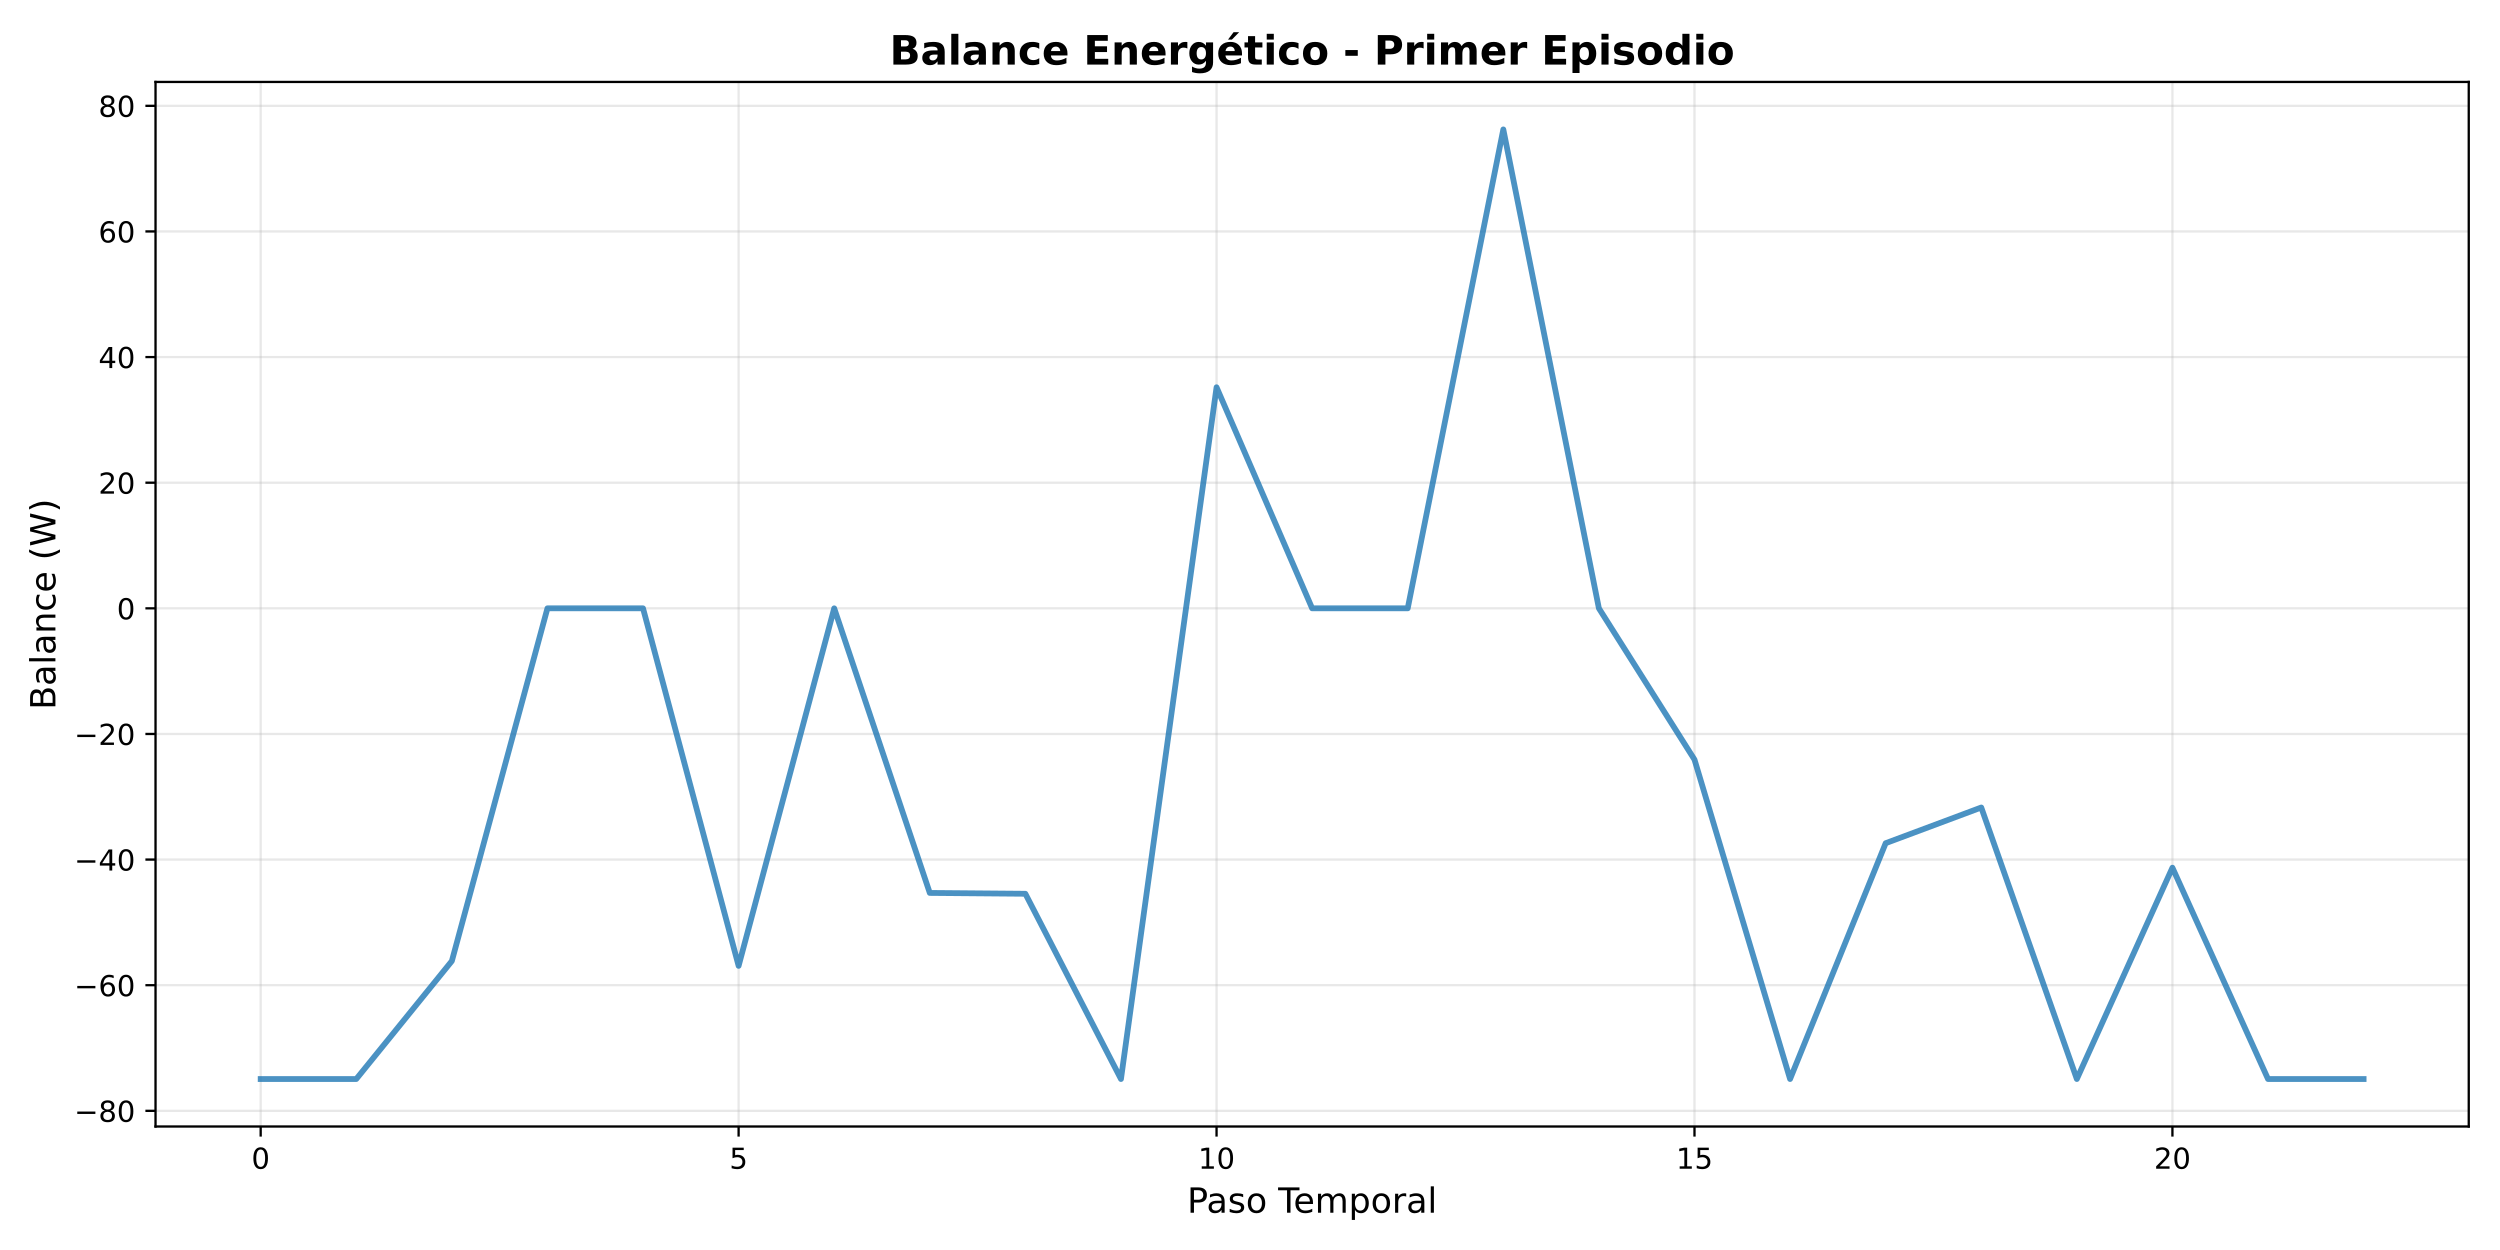
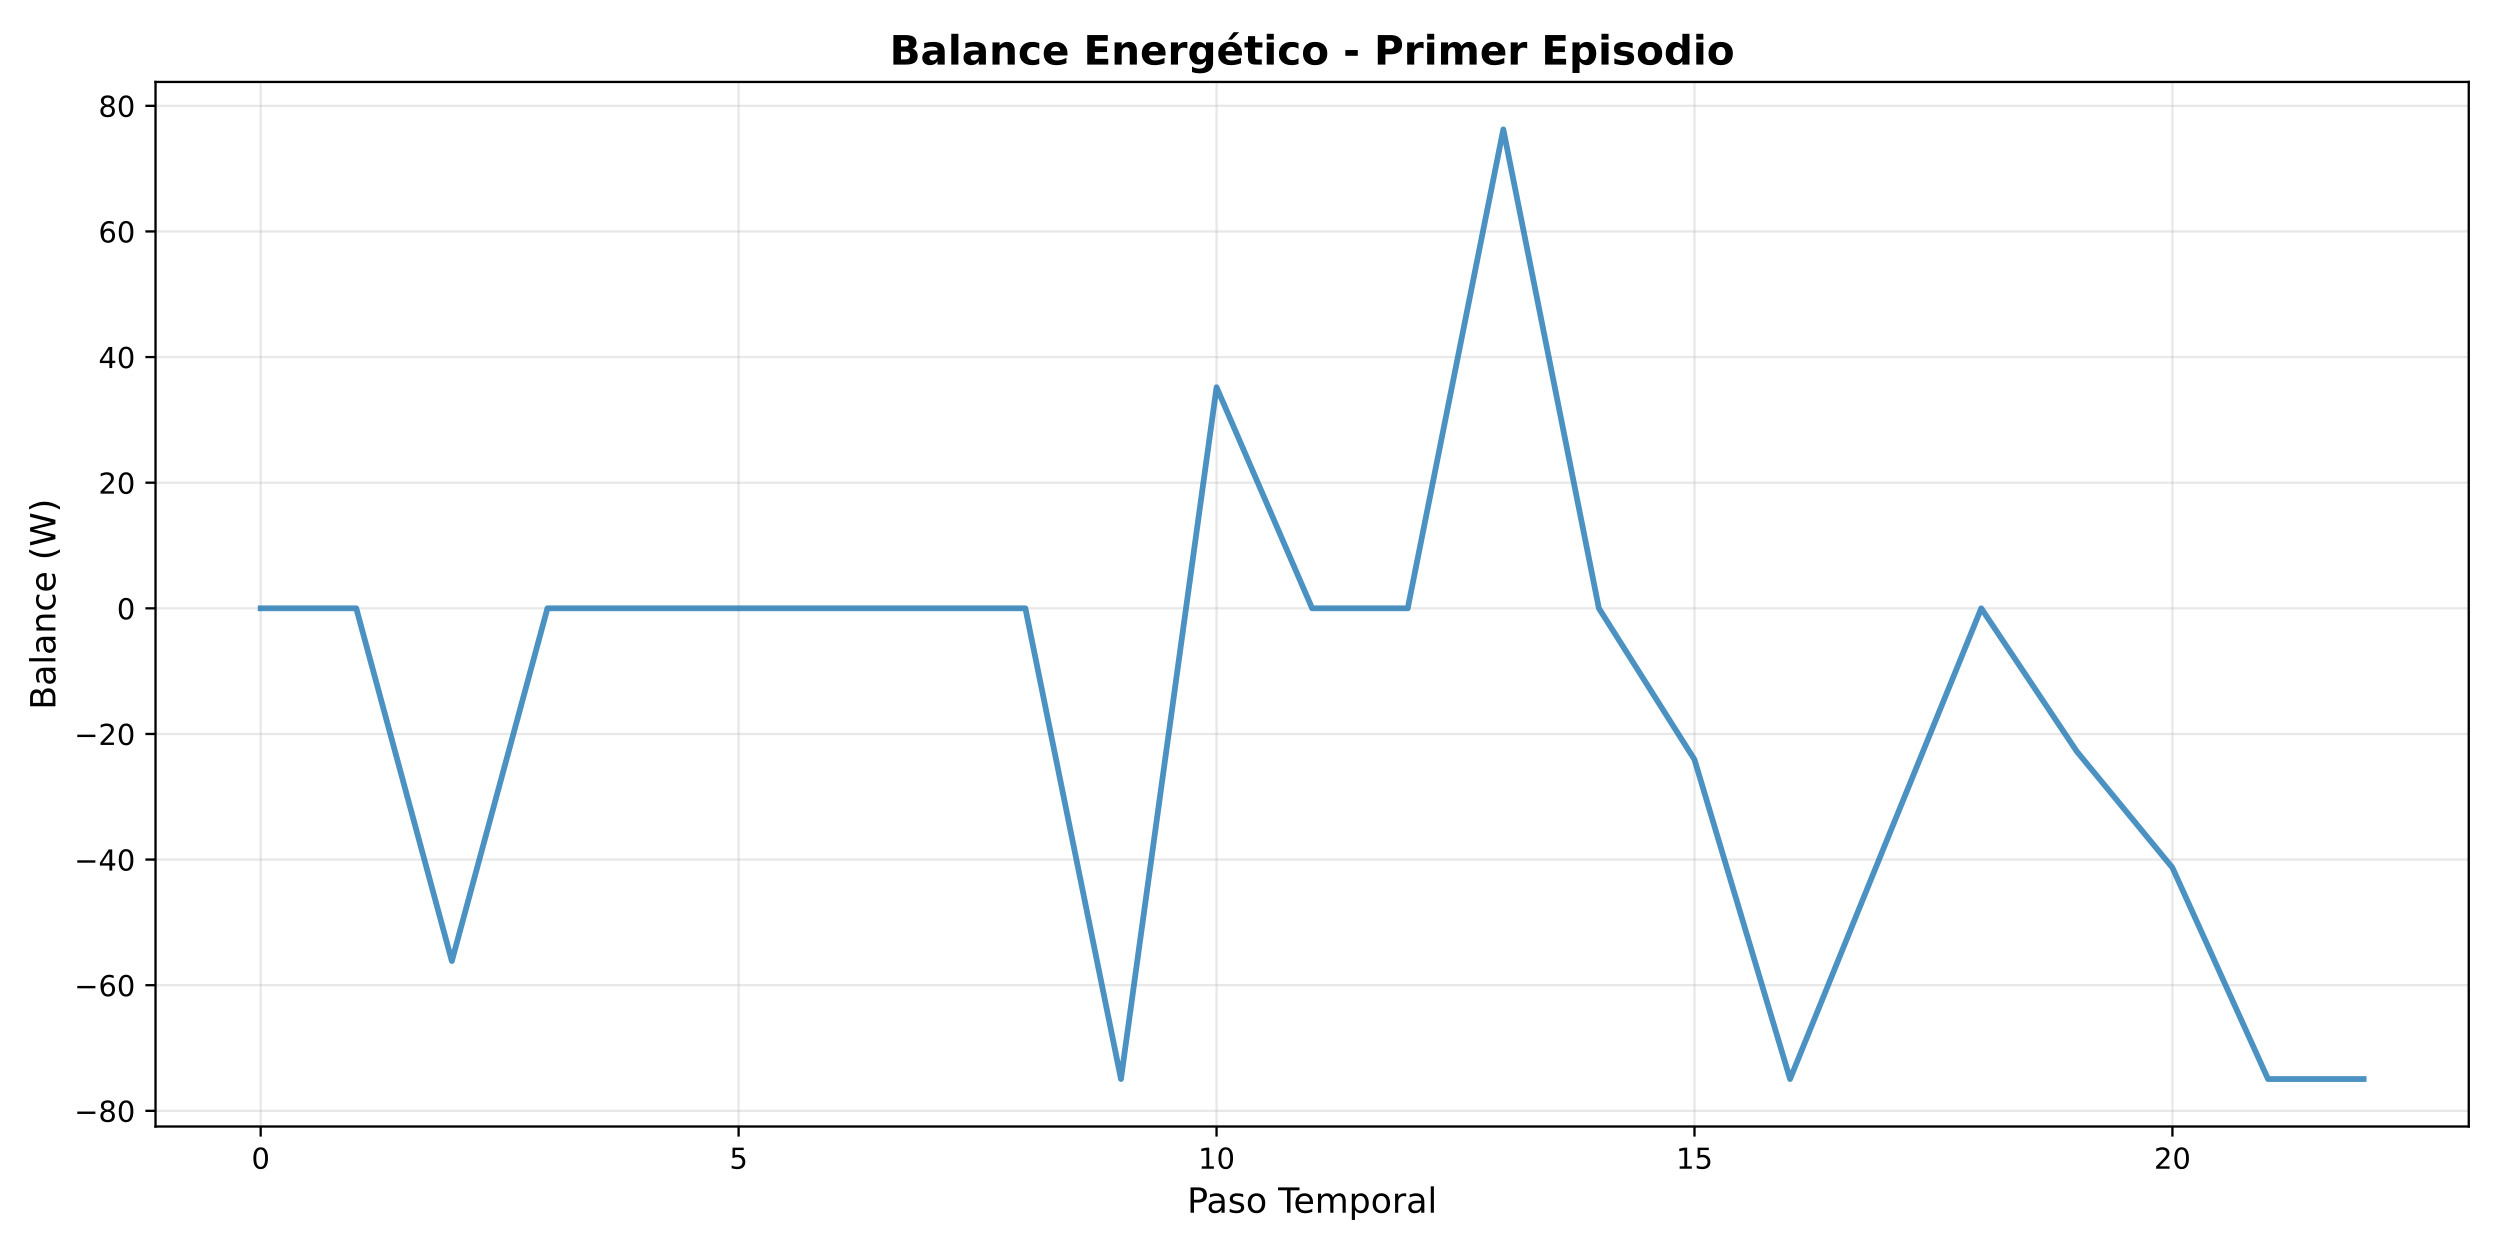
<svg xmlns="http://www.w3.org/2000/svg" xmlns:xlink="http://www.w3.org/1999/xlink" width="864pt" height="432pt" viewBox="0 0 864 432" version="1.1">
  <defs>
    <style type="text/css">*{stroke-linejoin: round; stroke-linecap: butt}</style>
  </defs>
  <g id="figure_1">
    <g id="patch_1">
      <path d="M 0 432  L 864 432  L 864 0  L 0 0  z " style="fill: #ffffff" />
    </g>
    <g id="axes_1">
      <g id="patch_2">
        <path d="M 53.75 389.32  L 853.2 389.32  L 853.2 28.32  L 53.75 28.32  z " style="fill: #ffffff" />
      </g>
      <g id="matplotlib.axis_1">
        <g id="xtick_1">
          <g id="line2d_1">
-             <path d="M 90.089 389.32  L 90.089 28.32  " clip-path="url(#p55f9c4b72f)" style="fill: none; stroke: #b0b0b0; stroke-opacity: 0.3; stroke-width: 0.8; stroke-linecap: square" />
+             <path d="M 90.089 389.32  L 90.089 28.32  " clip-path="url(#p0ba99b3adf)" style="fill: none; stroke: #b0b0b0; stroke-opacity: 0.3; stroke-width: 0.8; stroke-linecap: square" />
          </g>
          <g id="line2d_2">
            <defs>
-               <path id="m724458ecd4" d="M 0 0  L 0 3.5  " style="stroke: #000000; stroke-width: 0.8" />
+               <path id="m940c129111" d="M 0 0  L 0 3.5  " style="stroke: #000000; stroke-width: 0.8" />
            </defs>
            <g>
-               <use xlink:href="#m724458ecd4" x="90.089" y="389.32" style="stroke: #000000; stroke-width: 0.8" />
+               <use xlink:href="#m940c129111" x="90.089" y="389.32" style="stroke: #000000; stroke-width: 0.8" />
            </g>
          </g>
          <g id="text_1">
            <g transform="translate(86.90739 403.9184) scale(0.1 -0.1)">
              <defs>
                <path id="DejaVuSans-30" d="M 2034 4250  Q 1547 4250 1301 3770  Q 1056 3291 1056 2328  Q 1056 1369 1301 889  Q 1547 409 2034 409  Q 2525 409 2770 889  Q 3016 1369 3016 2328  Q 3016 3291 2770 3770  Q 2525 4250 2034 4250  z M 2034 4750  Q 2819 4750 3233 4129  Q 3647 3509 3647 2328  Q 3647 1150 3233 529  Q 2819 -91 2034 -91  Q 1250 -91 836 529  Q 422 1150 422 2328  Q 422 3509 836 4129  Q 1250 4750 2034 4750  z " transform="scale(0.015625)" />
              </defs>
              <use xlink:href="#DejaVuSans-30" />
            </g>
          </g>
        </g>
        <g id="xtick_2">
          <g id="line2d_3">
-             <path d="M 255.264 389.32  L 255.264 28.32  " clip-path="url(#p55f9c4b72f)" style="fill: none; stroke: #b0b0b0; stroke-opacity: 0.3; stroke-width: 0.8; stroke-linecap: square" />
+             <path d="M 255.264 389.32  L 255.264 28.32  " clip-path="url(#p0ba99b3adf)" style="fill: none; stroke: #b0b0b0; stroke-opacity: 0.3; stroke-width: 0.8; stroke-linecap: square" />
          </g>
          <g id="line2d_4">
            <g>
-               <use xlink:href="#m724458ecd4" x="255.264" y="389.32" style="stroke: #000000; stroke-width: 0.8" />
+               <use xlink:href="#m940c129111" x="255.264" y="389.32" style="stroke: #000000; stroke-width: 0.8" />
            </g>
          </g>
          <g id="text_2">
            <g transform="translate(252.083 403.9184) scale(0.1 -0.1)">
              <defs>
                <path id="DejaVuSans-35" d="M 691 4666  L 3169 4666  L 3169 4134  L 1269 4134  L 1269 2991  Q 1406 3038 1543 3061  Q 1681 3084 1819 3084  Q 2600 3084 3056 2656  Q 3513 2228 3513 1497  Q 3513 744 3044 326  Q 2575 -91 1722 -91  Q 1428 -91 1123 -41  Q 819 9 494 109  L 494 744  Q 775 591 1075 516  Q 1375 441 1709 441  Q 2250 441 2565 725  Q 2881 1009 2881 1497  Q 2881 1984 2565 2268  Q 2250 2553 1709 2553  Q 1456 2553 1204 2497  Q 953 2441 691 2322  L 691 4666  z " transform="scale(0.015625)" />
              </defs>
              <use xlink:href="#DejaVuSans-35" />
            </g>
          </g>
        </g>
        <g id="xtick_3">
          <g id="line2d_5">
-             <path d="M 420.44 389.32  L 420.44 28.32  " clip-path="url(#p55f9c4b72f)" style="fill: none; stroke: #b0b0b0; stroke-opacity: 0.3; stroke-width: 0.8; stroke-linecap: square" />
+             <path d="M 420.44 389.32  L 420.44 28.32  " clip-path="url(#p0ba99b3adf)" style="fill: none; stroke: #b0b0b0; stroke-opacity: 0.3; stroke-width: 0.8; stroke-linecap: square" />
          </g>
          <g id="line2d_6">
            <g>
-               <use xlink:href="#m724458ecd4" x="420.44" y="389.32" style="stroke: #000000; stroke-width: 0.8" />
+               <use xlink:href="#m940c129111" x="420.44" y="389.32" style="stroke: #000000; stroke-width: 0.8" />
            </g>
          </g>
          <g id="text_3">
            <g transform="translate(414.0774 403.9184) scale(0.1 -0.1)">
              <defs>
                <path id="DejaVuSans-31" d="M 794 531  L 1825 531  L 1825 4091  L 703 3866  L 703 4441  L 1819 4666  L 2450 4666  L 2450 531  L 3481 531  L 3481 0  L 794 0  L 794 531  z " transform="scale(0.015625)" />
              </defs>
              <use xlink:href="#DejaVuSans-31" />
              <use xlink:href="#DejaVuSans-30" transform="translate(63.62305 0)" />
            </g>
          </g>
        </g>
        <g id="xtick_4">
          <g id="line2d_7">
-             <path d="M 585.615 389.32  L 585.615 28.32  " clip-path="url(#p55f9c4b72f)" style="fill: none; stroke: #b0b0b0; stroke-opacity: 0.3; stroke-width: 0.8; stroke-linecap: square" />
+             <path d="M 585.615 389.32  L 585.615 28.32  " clip-path="url(#p0ba99b3adf)" style="fill: none; stroke: #b0b0b0; stroke-opacity: 0.3; stroke-width: 0.8; stroke-linecap: square" />
          </g>
          <g id="line2d_8">
            <g>
-               <use xlink:href="#m724458ecd4" x="585.615" y="389.32" style="stroke: #000000; stroke-width: 0.8" />
+               <use xlink:href="#m940c129111" x="585.615" y="389.32" style="stroke: #000000; stroke-width: 0.8" />
            </g>
          </g>
          <g id="text_4">
            <g transform="translate(579.253 403.9184) scale(0.1 -0.1)">
              <use xlink:href="#DejaVuSans-31" />
              <use xlink:href="#DejaVuSans-35" transform="translate(63.62305 0)" />
            </g>
          </g>
        </g>
        <g id="xtick_5">
          <g id="line2d_9">
-             <path d="M 750.791 389.32  L 750.791 28.32  " clip-path="url(#p55f9c4b72f)" style="fill: none; stroke: #b0b0b0; stroke-opacity: 0.3; stroke-width: 0.8; stroke-linecap: square" />
+             <path d="M 750.791 389.32  L 750.791 28.32  " clip-path="url(#p0ba99b3adf)" style="fill: none; stroke: #b0b0b0; stroke-opacity: 0.3; stroke-width: 0.8; stroke-linecap: square" />
          </g>
          <g id="line2d_10">
            <g>
-               <use xlink:href="#m724458ecd4" x="750.791" y="389.32" style="stroke: #000000; stroke-width: 0.8" />
+               <use xlink:href="#m940c129111" x="750.791" y="389.32" style="stroke: #000000; stroke-width: 0.8" />
            </g>
          </g>
          <g id="text_5">
            <g transform="translate(744.4286 403.9184) scale(0.1 -0.1)">
              <defs>
                <path id="DejaVuSans-32" d="M 1228 531  L 3431 531  L 3431 0  L 469 0  L 469 531  Q 828 903 1448 1529  Q 2069 2156 2228 2338  Q 2531 2678 2651 2914  Q 2772 3150 2772 3378  Q 2772 3750 2511 3984  Q 2250 4219 1831 4219  Q 1534 4219 1204 4116  Q 875 4013 500 3803  L 500 4441  Q 881 4594 1212 4672  Q 1544 4750 1819 4750  Q 2544 4750 2975 4387  Q 3406 4025 3406 3419  Q 3406 3131 3298 2873  Q 3191 2616 2906 2266  Q 2828 2175 2409 1742  Q 1991 1309 1228 531  z " transform="scale(0.015625)" />
              </defs>
              <use xlink:href="#DejaVuSans-32" />
              <use xlink:href="#DejaVuSans-30" transform="translate(63.62305 0)" />
            </g>
          </g>
        </g>
        <g id="text_6">
          <g transform="translate(410.275 419.1162) scale(0.12 -0.12)">
            <defs>
              <path id="DejaVuSans-50" d="M 1259 4147  L 1259 2394  L 2053 2394  Q 2494 2394 2734 2622  Q 2975 2850 2975 3272  Q 2975 3691 2734 3919  Q 2494 4147 2053 4147  L 1259 4147  z M 628 4666  L 2053 4666  Q 2838 4666 3239 4311  Q 3641 3956 3641 3272  Q 3641 2581 3239 2228  Q 2838 1875 2053 1875  L 1259 1875  L 1259 0  L 628 0  L 628 4666  z " transform="scale(0.015625)" />
              <path id="DejaVuSans-61" d="M 2194 1759  Q 1497 1759 1228 1600  Q 959 1441 959 1056  Q 959 750 1161 570  Q 1363 391 1709 391  Q 2188 391 2477 730  Q 2766 1069 2766 1631  L 2766 1759  L 2194 1759  z M 3341 1997  L 3341 0  L 2766 0  L 2766 531  Q 2569 213 2275 61  Q 1981 -91 1556 -91  Q 1019 -91 701 211  Q 384 513 384 1019  Q 384 1609 779 1909  Q 1175 2209 1959 2209  L 2766 2209  L 2766 2266  Q 2766 2663 2505 2880  Q 2244 3097 1772 3097  Q 1472 3097 1187 3025  Q 903 2953 641 2809  L 641 3341  Q 956 3463 1253 3523  Q 1550 3584 1831 3584  Q 2591 3584 2966 3190  Q 3341 2797 3341 1997  z " transform="scale(0.015625)" />
              <path id="DejaVuSans-73" d="M 2834 3397  L 2834 2853  Q 2591 2978 2328 3040  Q 2066 3103 1784 3103  Q 1356 3103 1142 2972  Q 928 2841 928 2578  Q 928 2378 1081 2264  Q 1234 2150 1697 2047  L 1894 2003  Q 2506 1872 2764 1633  Q 3022 1394 3022 966  Q 3022 478 2636 193  Q 2250 -91 1575 -91  Q 1294 -91 989 -36  Q 684 19 347 128  L 347 722  Q 666 556 975 473  Q 1284 391 1588 391  Q 1994 391 2212 530  Q 2431 669 2431 922  Q 2431 1156 2273 1281  Q 2116 1406 1581 1522  L 1381 1569  Q 847 1681 609 1914  Q 372 2147 372 2553  Q 372 3047 722 3315  Q 1072 3584 1716 3584  Q 2034 3584 2315 3537  Q 2597 3491 2834 3397  z " transform="scale(0.015625)" />
              <path id="DejaVuSans-6f" d="M 1959 3097  Q 1497 3097 1228 2736  Q 959 2375 959 1747  Q 959 1119 1226 758  Q 1494 397 1959 397  Q 2419 397 2687 759  Q 2956 1122 2956 1747  Q 2956 2369 2687 2733  Q 2419 3097 1959 3097  z M 1959 3584  Q 2709 3584 3137 3096  Q 3566 2609 3566 1747  Q 3566 888 3137 398  Q 2709 -91 1959 -91  Q 1206 -91 779 398  Q 353 888 353 1747  Q 353 2609 779 3096  Q 1206 3584 1959 3584  z " transform="scale(0.015625)" />
              <path id="DejaVuSans-20" transform="scale(0.015625)" />
              <path id="DejaVuSans-54" d="M -19 4666  L 3928 4666  L 3928 4134  L 2272 4134  L 2272 0  L 1638 0  L 1638 4134  L -19 4134  L -19 4666  z " transform="scale(0.015625)" />
              <path id="DejaVuSans-65" d="M 3597 1894  L 3597 1613  L 953 1613  Q 991 1019 1311 708  Q 1631 397 2203 397  Q 2534 397 2845 478  Q 3156 559 3463 722  L 3463 178  Q 3153 47 2828 -22  Q 2503 -91 2169 -91  Q 1331 -91 842 396  Q 353 884 353 1716  Q 353 2575 817 3079  Q 1281 3584 2069 3584  Q 2775 3584 3186 3129  Q 3597 2675 3597 1894  z M 3022 2063  Q 3016 2534 2758 2815  Q 2500 3097 2075 3097  Q 1594 3097 1305 2825  Q 1016 2553 972 2059  L 3022 2063  z " transform="scale(0.015625)" />
              <path id="DejaVuSans-6d" d="M 3328 2828  Q 3544 3216 3844 3400  Q 4144 3584 4550 3584  Q 5097 3584 5394 3201  Q 5691 2819 5691 2113  L 5691 0  L 5113 0  L 5113 2094  Q 5113 2597 4934 2840  Q 4756 3084 4391 3084  Q 3944 3084 3684 2787  Q 3425 2491 3425 1978  L 3425 0  L 2847 0  L 2847 2094  Q 2847 2600 2669 2842  Q 2491 3084 2119 3084  Q 1678 3084 1418 2786  Q 1159 2488 1159 1978  L 1159 0  L 581 0  L 581 3500  L 1159 3500  L 1159 2956  Q 1356 3278 1631 3431  Q 1906 3584 2284 3584  Q 2666 3584 2933 3390  Q 3200 3197 3328 2828  z " transform="scale(0.015625)" />
              <path id="DejaVuSans-70" d="M 1159 525  L 1159 -1331  L 581 -1331  L 581 3500  L 1159 3500  L 1159 2969  Q 1341 3281 1617 3432  Q 1894 3584 2278 3584  Q 2916 3584 3314 3078  Q 3713 2572 3713 1747  Q 3713 922 3314 415  Q 2916 -91 2278 -91  Q 1894 -91 1617 61  Q 1341 213 1159 525  z M 3116 1747  Q 3116 2381 2855 2742  Q 2594 3103 2138 3103  Q 1681 3103 1420 2742  Q 1159 2381 1159 1747  Q 1159 1113 1420 752  Q 1681 391 2138 391  Q 2594 391 2855 752  Q 3116 1113 3116 1747  z " transform="scale(0.015625)" />
              <path id="DejaVuSans-72" d="M 2631 2963  Q 2534 3019 2420 3045  Q 2306 3072 2169 3072  Q 1681 3072 1420 2755  Q 1159 2438 1159 1844  L 1159 0  L 581 0  L 581 3500  L 1159 3500  L 1159 2956  Q 1341 3275 1631 3429  Q 1922 3584 2338 3584  Q 2397 3584 2469 3576  Q 2541 3569 2628 3553  L 2631 2963  z " transform="scale(0.015625)" />
              <path id="DejaVuSans-6c" d="M 603 4863  L 1178 4863  L 1178 0  L 603 0  L 603 4863  z " transform="scale(0.015625)" />
            </defs>
            <use xlink:href="#DejaVuSans-50" />
            <use xlink:href="#DejaVuSans-61" transform="translate(55.80273 0)" />
            <use xlink:href="#DejaVuSans-73" transform="translate(117.082 0)" />
            <use xlink:href="#DejaVuSans-6f" transform="translate(169.1816 0)" />
            <use xlink:href="#DejaVuSans-20" transform="translate(230.3633 0)" />
            <use xlink:href="#DejaVuSans-54" transform="translate(262.1504 0)" />
            <use xlink:href="#DejaVuSans-65" transform="translate(306.2344 0)" />
            <use xlink:href="#DejaVuSans-6d" transform="translate(367.7578 0)" />
            <use xlink:href="#DejaVuSans-70" transform="translate(465.1699 0)" />
            <use xlink:href="#DejaVuSans-6f" transform="translate(528.6465 0)" />
            <use xlink:href="#DejaVuSans-72" transform="translate(589.8281 0)" />
            <use xlink:href="#DejaVuSans-61" transform="translate(630.9414 0)" />
            <use xlink:href="#DejaVuSans-6c" transform="translate(692.2207 0)" />
          </g>
        </g>
      </g>
      <g id="matplotlib.axis_2">
        <g id="ytick_1">
          <g id="line2d_11">
-             <path d="M 53.75 383.901  L 853.2 383.901  " clip-path="url(#p55f9c4b72f)" style="fill: none; stroke: #b0b0b0; stroke-opacity: 0.3; stroke-width: 0.8; stroke-linecap: square" />
+             <path d="M 53.75 383.901  L 853.2 383.901  " clip-path="url(#p0ba99b3adf)" style="fill: none; stroke: #b0b0b0; stroke-opacity: 0.3; stroke-width: 0.8; stroke-linecap: square" />
          </g>
          <g id="line2d_12">
            <defs>
-               <path id="m9b3e53ef26" d="M 0 0  L -3.5 0  " style="stroke: #000000; stroke-width: 0.8" />
+               <path id="m046830547f" d="M 0 0  L -3.5 0  " style="stroke: #000000; stroke-width: 0.8" />
            </defs>
            <g>
-               <use xlink:href="#m9b3e53ef26" x="53.75" y="383.901" style="stroke: #000000; stroke-width: 0.8" />
+               <use xlink:href="#m046830547f" x="53.75" y="383.901" style="stroke: #000000; stroke-width: 0.8" />
            </g>
          </g>
          <g id="text_7">
            <g transform="translate(25.64531 387.6999) scale(0.1 -0.1)">
              <defs>
                <path id="DejaVuSans-2212" d="M 678 2272  L 4684 2272  L 4684 1741  L 678 1741  L 678 2272  z " transform="scale(0.015625)" />
                <path id="DejaVuSans-38" d="M 2034 2216  Q 1584 2216 1326 1975  Q 1069 1734 1069 1313  Q 1069 891 1326 650  Q 1584 409 2034 409  Q 2484 409 2743 651  Q 3003 894 3003 1313  Q 3003 1734 2745 1975  Q 2488 2216 2034 2216  z M 1403 2484  Q 997 2584 770 2862  Q 544 3141 544 3541  Q 544 4100 942 4425  Q 1341 4750 2034 4750  Q 2731 4750 3128 4425  Q 3525 4100 3525 3541  Q 3525 3141 3298 2862  Q 3072 2584 2669 2484  Q 3125 2378 3379 2068  Q 3634 1759 3634 1313  Q 3634 634 3220 271  Q 2806 -91 2034 -91  Q 1263 -91 848 271  Q 434 634 434 1313  Q 434 1759 690 2068  Q 947 2378 1403 2484  z M 1172 3481  Q 1172 3119 1398 2916  Q 1625 2713 2034 2713  Q 2441 2713 2670 2916  Q 2900 3119 2900 3481  Q 2900 3844 2670 4047  Q 2441 4250 2034 4250  Q 1625 4250 1398 4047  Q 1172 3844 1172 3481  z " transform="scale(0.015625)" />
              </defs>
              <use xlink:href="#DejaVuSans-2212" />
              <use xlink:href="#DejaVuSans-38" transform="translate(83.78906 0)" />
              <use xlink:href="#DejaVuSans-30" transform="translate(147.4121 0)" />
            </g>
          </g>
        </g>
        <g id="ytick_2">
          <g id="line2d_13">
-             <path d="M 53.75 340.485  L 853.2 340.485  " clip-path="url(#p55f9c4b72f)" style="fill: none; stroke: #b0b0b0; stroke-opacity: 0.3; stroke-width: 0.8; stroke-linecap: square" />
+             <path d="M 53.75 340.485  L 853.2 340.485  " clip-path="url(#p0ba99b3adf)" style="fill: none; stroke: #b0b0b0; stroke-opacity: 0.3; stroke-width: 0.8; stroke-linecap: square" />
          </g>
          <g id="line2d_14">
            <g>
-               <use xlink:href="#m9b3e53ef26" x="53.75" y="340.485" style="stroke: #000000; stroke-width: 0.8" />
+               <use xlink:href="#m046830547f" x="53.75" y="340.485" style="stroke: #000000; stroke-width: 0.8" />
            </g>
          </g>
          <g id="text_8">
            <g transform="translate(25.64531 344.284) scale(0.1 -0.1)">
              <defs>
                <path id="DejaVuSans-36" d="M 2113 2584  Q 1688 2584 1439 2293  Q 1191 2003 1191 1497  Q 1191 994 1439 701  Q 1688 409 2113 409  Q 2538 409 2786 701  Q 3034 994 3034 1497  Q 3034 2003 2786 2293  Q 2538 2584 2113 2584  z M 3366 4563  L 3366 3988  Q 3128 4100 2886 4159  Q 2644 4219 2406 4219  Q 1781 4219 1451 3797  Q 1122 3375 1075 2522  Q 1259 2794 1537 2939  Q 1816 3084 2150 3084  Q 2853 3084 3261 2657  Q 3669 2231 3669 1497  Q 3669 778 3244 343  Q 2819 -91 2113 -91  Q 1303 -91 875 529  Q 447 1150 447 2328  Q 447 3434 972 4092  Q 1497 4750 2381 4750  Q 2619 4750 2861 4703  Q 3103 4656 3366 4563  z " transform="scale(0.015625)" />
              </defs>
              <use xlink:href="#DejaVuSans-2212" />
              <use xlink:href="#DejaVuSans-36" transform="translate(83.78906 0)" />
              <use xlink:href="#DejaVuSans-30" transform="translate(147.4121 0)" />
            </g>
          </g>
        </g>
        <g id="ytick_3">
          <g id="line2d_15">
-             <path d="M 53.75 297.069  L 853.2 297.069  " clip-path="url(#p55f9c4b72f)" style="fill: none; stroke: #b0b0b0; stroke-opacity: 0.3; stroke-width: 0.8; stroke-linecap: square" />
+             <path d="M 53.75 297.069  L 853.2 297.069  " clip-path="url(#p0ba99b3adf)" style="fill: none; stroke: #b0b0b0; stroke-opacity: 0.3; stroke-width: 0.8; stroke-linecap: square" />
          </g>
          <g id="line2d_16">
            <g>
-               <use xlink:href="#m9b3e53ef26" x="53.75" y="297.069" style="stroke: #000000; stroke-width: 0.8" />
+               <use xlink:href="#m046830547f" x="53.75" y="297.069" style="stroke: #000000; stroke-width: 0.8" />
            </g>
          </g>
          <g id="text_9">
            <g transform="translate(25.64531 300.8681) scale(0.1 -0.1)">
              <defs>
                <path id="DejaVuSans-34" d="M 2419 4116  L 825 1625  L 2419 1625  L 2419 4116  z M 2253 4666  L 3047 4666  L 3047 1625  L 3713 1625  L 3713 1100  L 3047 1100  L 3047 0  L 2419 0  L 2419 1100  L 313 1100  L 313 1709  L 2253 4666  z " transform="scale(0.015625)" />
              </defs>
              <use xlink:href="#DejaVuSans-2212" />
              <use xlink:href="#DejaVuSans-34" transform="translate(83.78906 0)" />
              <use xlink:href="#DejaVuSans-30" transform="translate(147.4121 0)" />
            </g>
          </g>
        </g>
        <g id="ytick_4">
          <g id="line2d_17">
-             <path d="M 53.75 253.653  L 853.2 253.653  " clip-path="url(#p55f9c4b72f)" style="fill: none; stroke: #b0b0b0; stroke-opacity: 0.3; stroke-width: 0.8; stroke-linecap: square" />
+             <path d="M 53.75 253.653  L 853.2 253.653  " clip-path="url(#p0ba99b3adf)" style="fill: none; stroke: #b0b0b0; stroke-opacity: 0.3; stroke-width: 0.8; stroke-linecap: square" />
          </g>
          <g id="line2d_18">
            <g>
-               <use xlink:href="#m9b3e53ef26" x="53.75" y="253.653" style="stroke: #000000; stroke-width: 0.8" />
+               <use xlink:href="#m046830547f" x="53.75" y="253.653" style="stroke: #000000; stroke-width: 0.8" />
            </g>
          </g>
          <g id="text_10">
            <g transform="translate(25.64531 257.4523) scale(0.1 -0.1)">
              <use xlink:href="#DejaVuSans-2212" />
              <use xlink:href="#DejaVuSans-32" transform="translate(83.78906 0)" />
              <use xlink:href="#DejaVuSans-30" transform="translate(147.4121 0)" />
            </g>
          </g>
        </g>
        <g id="ytick_5">
          <g id="line2d_19">
-             <path d="M 53.75 210.237  L 853.2 210.237  " clip-path="url(#p55f9c4b72f)" style="fill: none; stroke: #b0b0b0; stroke-opacity: 0.3; stroke-width: 0.8; stroke-linecap: square" />
+             <path d="M 53.75 210.237  L 853.2 210.237  " clip-path="url(#p0ba99b3adf)" style="fill: none; stroke: #b0b0b0; stroke-opacity: 0.3; stroke-width: 0.8; stroke-linecap: square" />
          </g>
          <g id="line2d_20">
            <g>
-               <use xlink:href="#m9b3e53ef26" x="53.75" y="210.237" style="stroke: #000000; stroke-width: 0.8" />
+               <use xlink:href="#m046830547f" x="53.75" y="210.237" style="stroke: #000000; stroke-width: 0.8" />
            </g>
          </g>
          <g id="text_11">
            <g transform="translate(40.3875 214.0364) scale(0.1 -0.1)">
              <use xlink:href="#DejaVuSans-30" />
            </g>
          </g>
        </g>
        <g id="ytick_6">
          <g id="line2d_21">
-             <path d="M 53.75 166.821  L 853.2 166.821  " clip-path="url(#p55f9c4b72f)" style="fill: none; stroke: #b0b0b0; stroke-opacity: 0.3; stroke-width: 0.8; stroke-linecap: square" />
+             <path d="M 53.75 166.821  L 853.2 166.821  " clip-path="url(#p0ba99b3adf)" style="fill: none; stroke: #b0b0b0; stroke-opacity: 0.3; stroke-width: 0.8; stroke-linecap: square" />
          </g>
          <g id="line2d_22">
            <g>
-               <use xlink:href="#m9b3e53ef26" x="53.75" y="166.821" style="stroke: #000000; stroke-width: 0.8" />
+               <use xlink:href="#m046830547f" x="53.75" y="166.821" style="stroke: #000000; stroke-width: 0.8" />
            </g>
          </g>
          <g id="text_12">
            <g transform="translate(34.025 170.6205) scale(0.1 -0.1)">
              <use xlink:href="#DejaVuSans-32" />
              <use xlink:href="#DejaVuSans-30" transform="translate(63.62305 0)" />
            </g>
          </g>
        </g>
        <g id="ytick_7">
          <g id="line2d_23">
-             <path d="M 53.75 123.405  L 853.2 123.405  " clip-path="url(#p55f9c4b72f)" style="fill: none; stroke: #b0b0b0; stroke-opacity: 0.3; stroke-width: 0.8; stroke-linecap: square" />
+             <path d="M 53.75 123.405  L 853.2 123.405  " clip-path="url(#p0ba99b3adf)" style="fill: none; stroke: #b0b0b0; stroke-opacity: 0.3; stroke-width: 0.8; stroke-linecap: square" />
          </g>
          <g id="line2d_24">
            <g>
-               <use xlink:href="#m9b3e53ef26" x="53.75" y="123.405" style="stroke: #000000; stroke-width: 0.8" />
+               <use xlink:href="#m046830547f" x="53.75" y="123.405" style="stroke: #000000; stroke-width: 0.8" />
            </g>
          </g>
          <g id="text_13">
            <g transform="translate(34.025 127.2047) scale(0.1 -0.1)">
              <use xlink:href="#DejaVuSans-34" />
              <use xlink:href="#DejaVuSans-30" transform="translate(63.62305 0)" />
            </g>
          </g>
        </g>
        <g id="ytick_8">
          <g id="line2d_25">
-             <path d="M 53.75 79.99  L 853.2 79.99  " clip-path="url(#p55f9c4b72f)" style="fill: none; stroke: #b0b0b0; stroke-opacity: 0.3; stroke-width: 0.8; stroke-linecap: square" />
+             <path d="M 53.75 79.99  L 853.2 79.99  " clip-path="url(#p0ba99b3adf)" style="fill: none; stroke: #b0b0b0; stroke-opacity: 0.3; stroke-width: 0.8; stroke-linecap: square" />
          </g>
          <g id="line2d_26">
            <g>
-               <use xlink:href="#m9b3e53ef26" x="53.75" y="79.99" style="stroke: #000000; stroke-width: 0.8" />
+               <use xlink:href="#m046830547f" x="53.75" y="79.99" style="stroke: #000000; stroke-width: 0.8" />
            </g>
          </g>
          <g id="text_14">
            <g transform="translate(34.025 83.78878) scale(0.1 -0.1)">
              <use xlink:href="#DejaVuSans-36" />
              <use xlink:href="#DejaVuSans-30" transform="translate(63.62305 0)" />
            </g>
          </g>
        </g>
        <g id="ytick_9">
          <g id="line2d_27">
-             <path d="M 53.75 36.574  L 853.2 36.574  " clip-path="url(#p55f9c4b72f)" style="fill: none; stroke: #b0b0b0; stroke-opacity: 0.3; stroke-width: 0.8; stroke-linecap: square" />
+             <path d="M 53.75 36.574  L 853.2 36.574  " clip-path="url(#p0ba99b3adf)" style="fill: none; stroke: #b0b0b0; stroke-opacity: 0.3; stroke-width: 0.8; stroke-linecap: square" />
          </g>
          <g id="line2d_28">
            <g>
-               <use xlink:href="#m9b3e53ef26" x="53.75" y="36.574" style="stroke: #000000; stroke-width: 0.8" />
+               <use xlink:href="#m046830547f" x="53.75" y="36.574" style="stroke: #000000; stroke-width: 0.8" />
            </g>
          </g>
          <g id="text_15">
            <g transform="translate(34.025 40.37291) scale(0.1 -0.1)">
              <use xlink:href="#DejaVuSans-38" />
              <use xlink:href="#DejaVuSans-30" transform="translate(63.62305 0)" />
            </g>
          </g>
        </g>
        <g id="text_16">
          <g transform="translate(19.14969 245.2719) rotate(-90) scale(0.12 -0.12)">
            <defs>
              <path id="DejaVuSans-42" d="M 1259 2228  L 1259 519  L 2272 519  Q 2781 519 3026 730  Q 3272 941 3272 1375  Q 3272 1813 3026 2020  Q 2781 2228 2272 2228  L 1259 2228  z M 1259 4147  L 1259 2741  L 2194 2741  Q 2656 2741 2882 2914  Q 3109 3088 3109 3444  Q 3109 3797 2882 3972  Q 2656 4147 2194 4147  L 1259 4147  z M 628 4666  L 2241 4666  Q 2963 4666 3353 4366  Q 3744 4066 3744 3513  Q 3744 3084 3544 2831  Q 3344 2578 2956 2516  Q 3422 2416 3680 2098  Q 3938 1781 3938 1306  Q 3938 681 3513 340  Q 3088 0 2303 0  L 628 0  L 628 4666  z " transform="scale(0.015625)" />
              <path id="DejaVuSans-6e" d="M 3513 2113  L 3513 0  L 2938 0  L 2938 2094  Q 2938 2591 2744 2837  Q 2550 3084 2163 3084  Q 1697 3084 1428 2787  Q 1159 2491 1159 1978  L 1159 0  L 581 0  L 581 3500  L 1159 3500  L 1159 2956  Q 1366 3272 1645 3428  Q 1925 3584 2291 3584  Q 2894 3584 3203 3211  Q 3513 2838 3513 2113  z " transform="scale(0.015625)" />
              <path id="DejaVuSans-63" d="M 3122 3366  L 3122 2828  Q 2878 2963 2633 3030  Q 2388 3097 2138 3097  Q 1578 3097 1268 2742  Q 959 2388 959 1747  Q 959 1106 1268 751  Q 1578 397 2138 397  Q 2388 397 2633 464  Q 2878 531 3122 666  L 3122 134  Q 2881 22 2623 -34  Q 2366 -91 2075 -91  Q 1284 -91 818 406  Q 353 903 353 1747  Q 353 2603 823 3093  Q 1294 3584 2113 3584  Q 2378 3584 2631 3529  Q 2884 3475 3122 3366  z " transform="scale(0.015625)" />
              <path id="DejaVuSans-28" d="M 1984 4856  Q 1566 4138 1362 3434  Q 1159 2731 1159 2009  Q 1159 1288 1364 580  Q 1569 -128 1984 -844  L 1484 -844  Q 1016 -109 783 600  Q 550 1309 550 2009  Q 550 2706 781 3412  Q 1013 4119 1484 4856  L 1984 4856  z " transform="scale(0.015625)" />
              <path id="DejaVuSans-57" d="M 213 4666  L 850 4666  L 1831 722  L 2809 4666  L 3519 4666  L 4500 722  L 5478 4666  L 6119 4666  L 4947 0  L 4153 0  L 3169 4050  L 2175 0  L 1381 0  L 213 4666  z " transform="scale(0.015625)" />
              <path id="DejaVuSans-29" d="M 513 4856  L 1013 4856  Q 1481 4119 1714 3412  Q 1947 2706 1947 2009  Q 1947 1309 1714 600  Q 1481 -109 1013 -844  L 513 -844  Q 928 -128 1133 580  Q 1338 1288 1338 2009  Q 1338 2731 1133 3434  Q 928 4138 513 4856  z " transform="scale(0.015625)" />
            </defs>
            <use xlink:href="#DejaVuSans-42" />
            <use xlink:href="#DejaVuSans-61" transform="translate(68.60352 0)" />
            <use xlink:href="#DejaVuSans-6c" transform="translate(129.8828 0)" />
            <use xlink:href="#DejaVuSans-61" transform="translate(157.666 0)" />
            <use xlink:href="#DejaVuSans-6e" transform="translate(218.9453 0)" />
            <use xlink:href="#DejaVuSans-63" transform="translate(282.3242 0)" />
            <use xlink:href="#DejaVuSans-65" transform="translate(337.3047 0)" />
            <use xlink:href="#DejaVuSans-20" transform="translate(398.8281 0)" />
            <use xlink:href="#DejaVuSans-28" transform="translate(430.6152 0)" />
            <use xlink:href="#DejaVuSans-57" transform="translate(469.6289 0)" />
            <use xlink:href="#DejaVuSans-29" transform="translate(568.5059 0)" />
          </g>
        </g>
      </g>
      <g id="line2d_29">
-         <path d="M 90.089 372.911  L 123.124 372.911  L 156.159 332.137  L 189.194 210.237  L 222.229 210.237  L 255.264 333.802  L 288.299 210.237  L 321.335 308.596  L 354.37 308.887  L 387.405 372.911  L 420.44 133.841  L 453.475 210.237  L 486.51 210.237  L 519.545 44.729  L 552.58 210.237  L 585.615 262.519  L 618.651 372.911  L 651.686 291.41  L 684.721 279.072  L 717.756 372.911  L 750.791 299.873  L 783.826 372.911  L 816.861 372.911  " clip-path="url(#p55f9c4b72f)" style="fill: none; stroke: #1f77b4; stroke-opacity: 0.8; stroke-width: 2; stroke-linecap: square" />
+         <path d="M 90.089 210.237  L 123.124 210.237  L 156.159 332.137  L 189.194 210.237  L 222.229 210.237  L 255.264 210.237  L 288.299 210.237  L 321.335 210.237  L 354.37 210.237  L 387.405 372.911  L 420.44 133.841  L 453.475 210.237  L 486.51 210.237  L 519.545 44.729  L 552.58 210.237  L 585.615 262.519  L 618.651 372.911  L 651.686 291.41  L 684.721 210.237  L 717.756 259.715  L 750.791 299.873  L 783.826 372.911  L 816.861 372.911  " clip-path="url(#p0ba99b3adf)" style="fill: none; stroke: #1f77b4; stroke-opacity: 0.8; stroke-width: 2; stroke-linecap: square" />
      </g>
      <g id="patch_3">
        <path d="M 53.75 389.32  L 53.75 28.32  " style="fill: none; stroke: #000000; stroke-width: 0.8; stroke-linejoin: miter; stroke-linecap: square" />
      </g>
      <g id="patch_4">
        <path d="M 853.2 389.32  L 853.2 28.32  " style="fill: none; stroke: #000000; stroke-width: 0.8; stroke-linejoin: miter; stroke-linecap: square" />
      </g>
      <g id="patch_5">
        <path d="M 53.75 389.32  L 853.2 389.32  " style="fill: none; stroke: #000000; stroke-width: 0.8; stroke-linejoin: miter; stroke-linecap: square" />
      </g>
      <g id="patch_6">
        <path d="M 53.75 28.32  L 853.2 28.32  " style="fill: none; stroke: #000000; stroke-width: 0.8; stroke-linejoin: miter; stroke-linecap: square" />
      </g>
      <g id="text_17">
        <g transform="translate(307.4681 22.32) scale(0.14 -0.14)">
          <defs>
            <path id="DejaVuSans-Bold-42" d="M 2456 2859  Q 2741 2859 2887 2984  Q 3034 3109 3034 3353  Q 3034 3594 2887 3720  Q 2741 3847 2456 3847  L 1791 3847  L 1791 2859  L 2456 2859  z M 2497 819  Q 2859 819 3042 972  Q 3225 1125 3225 1434  Q 3225 1738 3044 1889  Q 2863 2041 2497 2041  L 1791 2041  L 1791 819  L 2497 819  z M 3616 2497  Q 4003 2384 4215 2081  Q 4428 1778 4428 1338  Q 4428 663 3972 331  Q 3516 0 2584 0  L 588 0  L 588 4666  L 2394 4666  Q 3366 4666 3802 4372  Q 4238 4078 4238 3431  Q 4238 3091 4078 2852  Q 3919 2613 3616 2497  z " transform="scale(0.015625)" />
            <path id="DejaVuSans-Bold-61" d="M 2106 1575  Q 1756 1575 1579 1456  Q 1403 1338 1403 1106  Q 1403 894 1545 773  Q 1688 653 1941 653  Q 2256 653 2472 879  Q 2688 1106 2688 1447  L 2688 1575  L 2106 1575  z M 3816 1997  L 3816 0  L 2688 0  L 2688 519  Q 2463 200 2181 54  Q 1900 -91 1497 -91  Q 953 -91 614 226  Q 275 544 275 1050  Q 275 1666 698 1953  Q 1122 2241 2028 2241  L 2688 2241  L 2688 2328  Q 2688 2594 2478 2717  Q 2269 2841 1825 2841  Q 1466 2841 1156 2769  Q 847 2697 581 2553  L 581 3406  Q 941 3494 1303 3539  Q 1666 3584 2028 3584  Q 2975 3584 3395 3211  Q 3816 2838 3816 1997  z " transform="scale(0.015625)" />
            <path id="DejaVuSans-Bold-6c" d="M 538 4863  L 1656 4863  L 1656 0  L 538 0  L 538 4863  z " transform="scale(0.015625)" />
            <path id="DejaVuSans-Bold-6e" d="M 4056 2131  L 4056 0  L 2931 0  L 2931 347  L 2931 1631  Q 2931 2084 2911 2256  Q 2891 2428 2841 2509  Q 2775 2619 2662 2680  Q 2550 2741 2406 2741  Q 2056 2741 1856 2470  Q 1656 2200 1656 1722  L 1656 0  L 538 0  L 538 3500  L 1656 3500  L 1656 2988  Q 1909 3294 2193 3439  Q 2478 3584 2822 3584  Q 3428 3584 3742 3212  Q 4056 2841 4056 2131  z " transform="scale(0.015625)" />
            <path id="DejaVuSans-Bold-63" d="M 3366 3391  L 3366 2478  Q 3138 2634 2908 2709  Q 2678 2784 2431 2784  Q 1963 2784 1702 2511  Q 1441 2238 1441 1747  Q 1441 1256 1702 982  Q 1963 709 2431 709  Q 2694 709 2930 787  Q 3166 866 3366 1019  L 3366 103  Q 3103 6 2833 -42  Q 2563 -91 2291 -91  Q 1344 -91 809 395  Q 275 881 275 1747  Q 275 2613 809 3098  Q 1344 3584 2291 3584  Q 2566 3584 2833 3536  Q 3100 3488 3366 3391  z " transform="scale(0.015625)" />
            <path id="DejaVuSans-Bold-65" d="M 4031 1759  L 4031 1441  L 1416 1441  Q 1456 1047 1700 850  Q 1944 653 2381 653  Q 2734 653 3104 758  Q 3475 863 3866 1075  L 3866 213  Q 3469 63 3072 -14  Q 2675 -91 2278 -91  Q 1328 -91 801 392  Q 275 875 275 1747  Q 275 2603 792 3093  Q 1309 3584 2216 3584  Q 3041 3584 3536 3087  Q 4031 2591 4031 1759  z M 2881 2131  Q 2881 2450 2695 2645  Q 2509 2841 2209 2841  Q 1884 2841 1681 2658  Q 1478 2475 1428 2131  L 2881 2131  z " transform="scale(0.015625)" />
            <path id="DejaVuSans-Bold-20" transform="scale(0.015625)" />
            <path id="DejaVuSans-Bold-45" d="M 588 4666  L 3834 4666  L 3834 3756  L 1791 3756  L 1791 2888  L 3713 2888  L 3713 1978  L 1791 1978  L 1791 909  L 3903 909  L 3903 0  L 588 0  L 588 4666  z " transform="scale(0.015625)" />
            <path id="DejaVuSans-Bold-72" d="M 3138 2547  Q 2991 2616 2845 2648  Q 2700 2681 2553 2681  Q 2122 2681 1889 2404  Q 1656 2128 1656 1613  L 1656 0  L 538 0  L 538 3500  L 1656 3500  L 1656 2925  Q 1872 3269 2151 3426  Q 2431 3584 2822 3584  Q 2878 3584 2943 3579  Q 3009 3575 3134 3559  L 3138 2547  z " transform="scale(0.015625)" />
            <path id="DejaVuSans-Bold-67" d="M 2919 594  Q 2688 288 2409 144  Q 2131 0 1766 0  Q 1125 0 706 504  Q 288 1009 288 1791  Q 288 2575 706 3076  Q 1125 3578 1766 3578  Q 2131 3578 2409 3434  Q 2688 3291 2919 2981  L 2919 3500  L 4044 3500  L 4044 353  Q 4044 -491 3511 -936  Q 2978 -1381 1966 -1381  Q 1638 -1381 1331 -1331  Q 1025 -1281 716 -1178  L 716 -306  Q 1009 -475 1290 -558  Q 1572 -641 1856 -641  Q 2406 -641 2662 -400  Q 2919 -159 2919 353  L 2919 594  z M 2181 2772  Q 1834 2772 1640 2515  Q 1447 2259 1447 1791  Q 1447 1309 1634 1061  Q 1822 813 2181 813  Q 2531 813 2725 1069  Q 2919 1325 2919 1791  Q 2919 2259 2725 2515  Q 2531 2772 2181 2772  z " transform="scale(0.015625)" />
            <path id="DejaVuSans-Bold-e9" d="M 4031 1759  L 4031 1441  L 1416 1441  Q 1456 1047 1700 850  Q 1944 653 2381 653  Q 2734 653 3104 758  Q 3475 863 3866 1075  L 3866 213  Q 3469 63 3072 -14  Q 2675 -91 2278 -91  Q 1328 -91 801 392  Q 275 875 275 1747  Q 275 2603 792 3093  Q 1309 3584 2216 3584  Q 3041 3584 3536 3087  Q 4031 2591 4031 1759  z M 2881 2131  Q 2881 2450 2695 2645  Q 2509 2841 2209 2841  Q 1884 2841 1681 2658  Q 1478 2475 1428 2131  L 2881 2131  z M 2700 5119  L 3584 5119  L 2431 3944  L 1819 3944  L 2700 5119  z " transform="scale(0.015625)" />
            <path id="DejaVuSans-Bold-74" d="M 1759 4494  L 1759 3500  L 2913 3500  L 2913 2700  L 1759 2700  L 1759 1216  Q 1759 972 1856 886  Q 1953 800 2241 800  L 2816 800  L 2816 0  L 1856 0  Q 1194 0 917 276  Q 641 553 641 1216  L 641 2700  L 84 2700  L 84 3500  L 641 3500  L 641 4494  L 1759 4494  z " transform="scale(0.015625)" />
            <path id="DejaVuSans-Bold-69" d="M 538 3500  L 1656 3500  L 1656 0  L 538 0  L 538 3500  z M 538 4863  L 1656 4863  L 1656 3950  L 538 3950  L 538 4863  z " transform="scale(0.015625)" />
            <path id="DejaVuSans-Bold-6f" d="M 2203 2784  Q 1831 2784 1636 2517  Q 1441 2250 1441 1747  Q 1441 1244 1636 976  Q 1831 709 2203 709  Q 2569 709 2762 976  Q 2956 1244 2956 1747  Q 2956 2250 2762 2517  Q 2569 2784 2203 2784  z M 2203 3584  Q 3106 3584 3614 3096  Q 4122 2609 4122 1747  Q 4122 884 3614 396  Q 3106 -91 2203 -91  Q 1297 -91 786 396  Q 275 884 275 1747  Q 275 2609 786 3096  Q 1297 3584 2203 3584  z " transform="scale(0.015625)" />
            <path id="DejaVuSans-Bold-2d" d="M 347 2297  L 2309 2297  L 2309 1388  L 347 1388  L 347 2297  z " transform="scale(0.015625)" />
            <path id="DejaVuSans-Bold-50" d="M 588 4666  L 2584 4666  Q 3475 4666 3951 4270  Q 4428 3875 4428 3144  Q 4428 2409 3951 2014  Q 3475 1619 2584 1619  L 1791 1619  L 1791 0  L 588 0  L 588 4666  z M 1791 3794  L 1791 2491  L 2456 2491  Q 2806 2491 2997 2661  Q 3188 2831 3188 3144  Q 3188 3456 2997 3625  Q 2806 3794 2456 3794  L 1791 3794  z " transform="scale(0.015625)" />
            <path id="DejaVuSans-Bold-6d" d="M 3781 2919  Q 3994 3244 4286 3414  Q 4578 3584 4928 3584  Q 5531 3584 5847 3212  Q 6163 2841 6163 2131  L 6163 0  L 5038 0  L 5038 1825  Q 5041 1866 5042 1909  Q 5044 1953 5044 2034  Q 5044 2406 4934 2573  Q 4825 2741 4581 2741  Q 4263 2741 4089 2478  Q 3916 2216 3909 1719  L 3909 0  L 2784 0  L 2784 1825  Q 2784 2406 2684 2573  Q 2584 2741 2328 2741  Q 2006 2741 1831 2477  Q 1656 2213 1656 1722  L 1656 0  L 531 0  L 531 3500  L 1656 3500  L 1656 2988  Q 1863 3284 2130 3434  Q 2397 3584 2719 3584  Q 3081 3584 3359 3409  Q 3638 3234 3781 2919  z " transform="scale(0.015625)" />
            <path id="DejaVuSans-Bold-70" d="M 1656 506  L 1656 -1331  L 538 -1331  L 538 3500  L 1656 3500  L 1656 2988  Q 1888 3294 2169 3439  Q 2450 3584 2816 3584  Q 3463 3584 3878 3070  Q 4294 2556 4294 1747  Q 4294 938 3878 423  Q 3463 -91 2816 -91  Q 2450 -91 2169 54  Q 1888 200 1656 506  z M 2400 2772  Q 2041 2772 1848 2508  Q 1656 2244 1656 1747  Q 1656 1250 1848 986  Q 2041 722 2400 722  Q 2759 722 2948 984  Q 3138 1247 3138 1747  Q 3138 2247 2948 2509  Q 2759 2772 2400 2772  z " transform="scale(0.015625)" />
            <path id="DejaVuSans-Bold-73" d="M 3272 3391  L 3272 2541  Q 2913 2691 2578 2766  Q 2244 2841 1947 2841  Q 1628 2841 1473 2761  Q 1319 2681 1319 2516  Q 1319 2381 1436 2309  Q 1553 2238 1856 2203  L 2053 2175  Q 2913 2066 3209 1816  Q 3506 1566 3506 1031  Q 3506 472 3093 190  Q 2681 -91 1863 -91  Q 1516 -91 1145 -36  Q 775 19 384 128  L 384 978  Q 719 816 1070 734  Q 1422 653 1784 653  Q 2113 653 2278 743  Q 2444 834 2444 1013  Q 2444 1163 2330 1236  Q 2216 1309 1875 1350  L 1678 1375  Q 931 1469 631 1722  Q 331 1975 331 2491  Q 331 3047 712 3315  Q 1094 3584 1881 3584  Q 2191 3584 2531 3537  Q 2872 3491 3272 3391  z " transform="scale(0.015625)" />
            <path id="DejaVuSans-Bold-64" d="M 2919 2988  L 2919 4863  L 4044 4863  L 4044 0  L 2919 0  L 2919 506  Q 2688 197 2409 53  Q 2131 -91 1766 -91  Q 1119 -91 703 423  Q 288 938 288 1747  Q 288 2556 703 3070  Q 1119 3584 1766 3584  Q 2128 3584 2408 3439  Q 2688 3294 2919 2988  z M 2181 722  Q 2541 722 2730 984  Q 2919 1247 2919 1747  Q 2919 2247 2730 2509  Q 2541 2772 2181 2772  Q 1825 2772 1636 2509  Q 1447 2247 1447 1747  Q 1447 1247 1636 984  Q 1825 722 2181 722  z " transform="scale(0.015625)" />
          </defs>
          <use xlink:href="#DejaVuSans-Bold-42" />
          <use xlink:href="#DejaVuSans-Bold-61" transform="translate(76.2207 0)" />
          <use xlink:href="#DejaVuSans-Bold-6c" transform="translate(143.7012 0)" />
          <use xlink:href="#DejaVuSans-Bold-61" transform="translate(177.9785 0)" />
          <use xlink:href="#DejaVuSans-Bold-6e" transform="translate(245.459 0)" />
          <use xlink:href="#DejaVuSans-Bold-63" transform="translate(316.6504 0)" />
          <use xlink:href="#DejaVuSans-Bold-65" transform="translate(375.9277 0)" />
          <use xlink:href="#DejaVuSans-Bold-20" transform="translate(443.75 0)" />
          <use xlink:href="#DejaVuSans-Bold-45" transform="translate(478.5645 0)" />
          <use xlink:href="#DejaVuSans-Bold-6e" transform="translate(546.875 0)" />
          <use xlink:href="#DejaVuSans-Bold-65" transform="translate(618.0664 0)" />
          <use xlink:href="#DejaVuSans-Bold-72" transform="translate(685.8887 0)" />
          <use xlink:href="#DejaVuSans-Bold-67" transform="translate(735.2051 0)" />
          <use xlink:href="#DejaVuSans-Bold-e9" transform="translate(806.7871 0)" />
          <use xlink:href="#DejaVuSans-Bold-74" transform="translate(874.6094 0)" />
          <use xlink:href="#DejaVuSans-Bold-69" transform="translate(922.4121 0)" />
          <use xlink:href="#DejaVuSans-Bold-63" transform="translate(956.6895 0)" />
          <use xlink:href="#DejaVuSans-Bold-6f" transform="translate(1015.967 0)" />
          <use xlink:href="#DejaVuSans-Bold-20" transform="translate(1084.668 0)" />
          <use xlink:href="#DejaVuSans-Bold-2d" transform="translate(1119.482 0)" />
          <use xlink:href="#DejaVuSans-Bold-20" transform="translate(1160.986 0)" />
          <use xlink:href="#DejaVuSans-Bold-50" transform="translate(1195.801 0)" />
          <use xlink:href="#DejaVuSans-Bold-72" transform="translate(1269.092 0)" />
          <use xlink:href="#DejaVuSans-Bold-69" transform="translate(1318.408 0)" />
          <use xlink:href="#DejaVuSans-Bold-6d" transform="translate(1352.686 0)" />
          <use xlink:href="#DejaVuSans-Bold-65" transform="translate(1456.885 0)" />
          <use xlink:href="#DejaVuSans-Bold-72" transform="translate(1524.707 0)" />
          <use xlink:href="#DejaVuSans-Bold-20" transform="translate(1574.023 0)" />
          <use xlink:href="#DejaVuSans-Bold-45" transform="translate(1608.838 0)" />
          <use xlink:href="#DejaVuSans-Bold-70" transform="translate(1677.148 0)" />
          <use xlink:href="#DejaVuSans-Bold-69" transform="translate(1748.73 0)" />
          <use xlink:href="#DejaVuSans-Bold-73" transform="translate(1783.008 0)" />
          <use xlink:href="#DejaVuSans-Bold-6f" transform="translate(1842.529 0)" />
          <use xlink:href="#DejaVuSans-Bold-64" transform="translate(1911.23 0)" />
          <use xlink:href="#DejaVuSans-Bold-69" transform="translate(1982.812 0)" />
          <use xlink:href="#DejaVuSans-Bold-6f" transform="translate(2017.09 0)" />
        </g>
      </g>
    </g>
  </g>
  <defs>
-     <clipPath id="p55f9c4b72f">
+     <clipPath id="p0ba99b3adf">
      <rect x="53.75" y="28.32" width="799.45" height="361" />
    </clipPath>
  </defs>
</svg>
